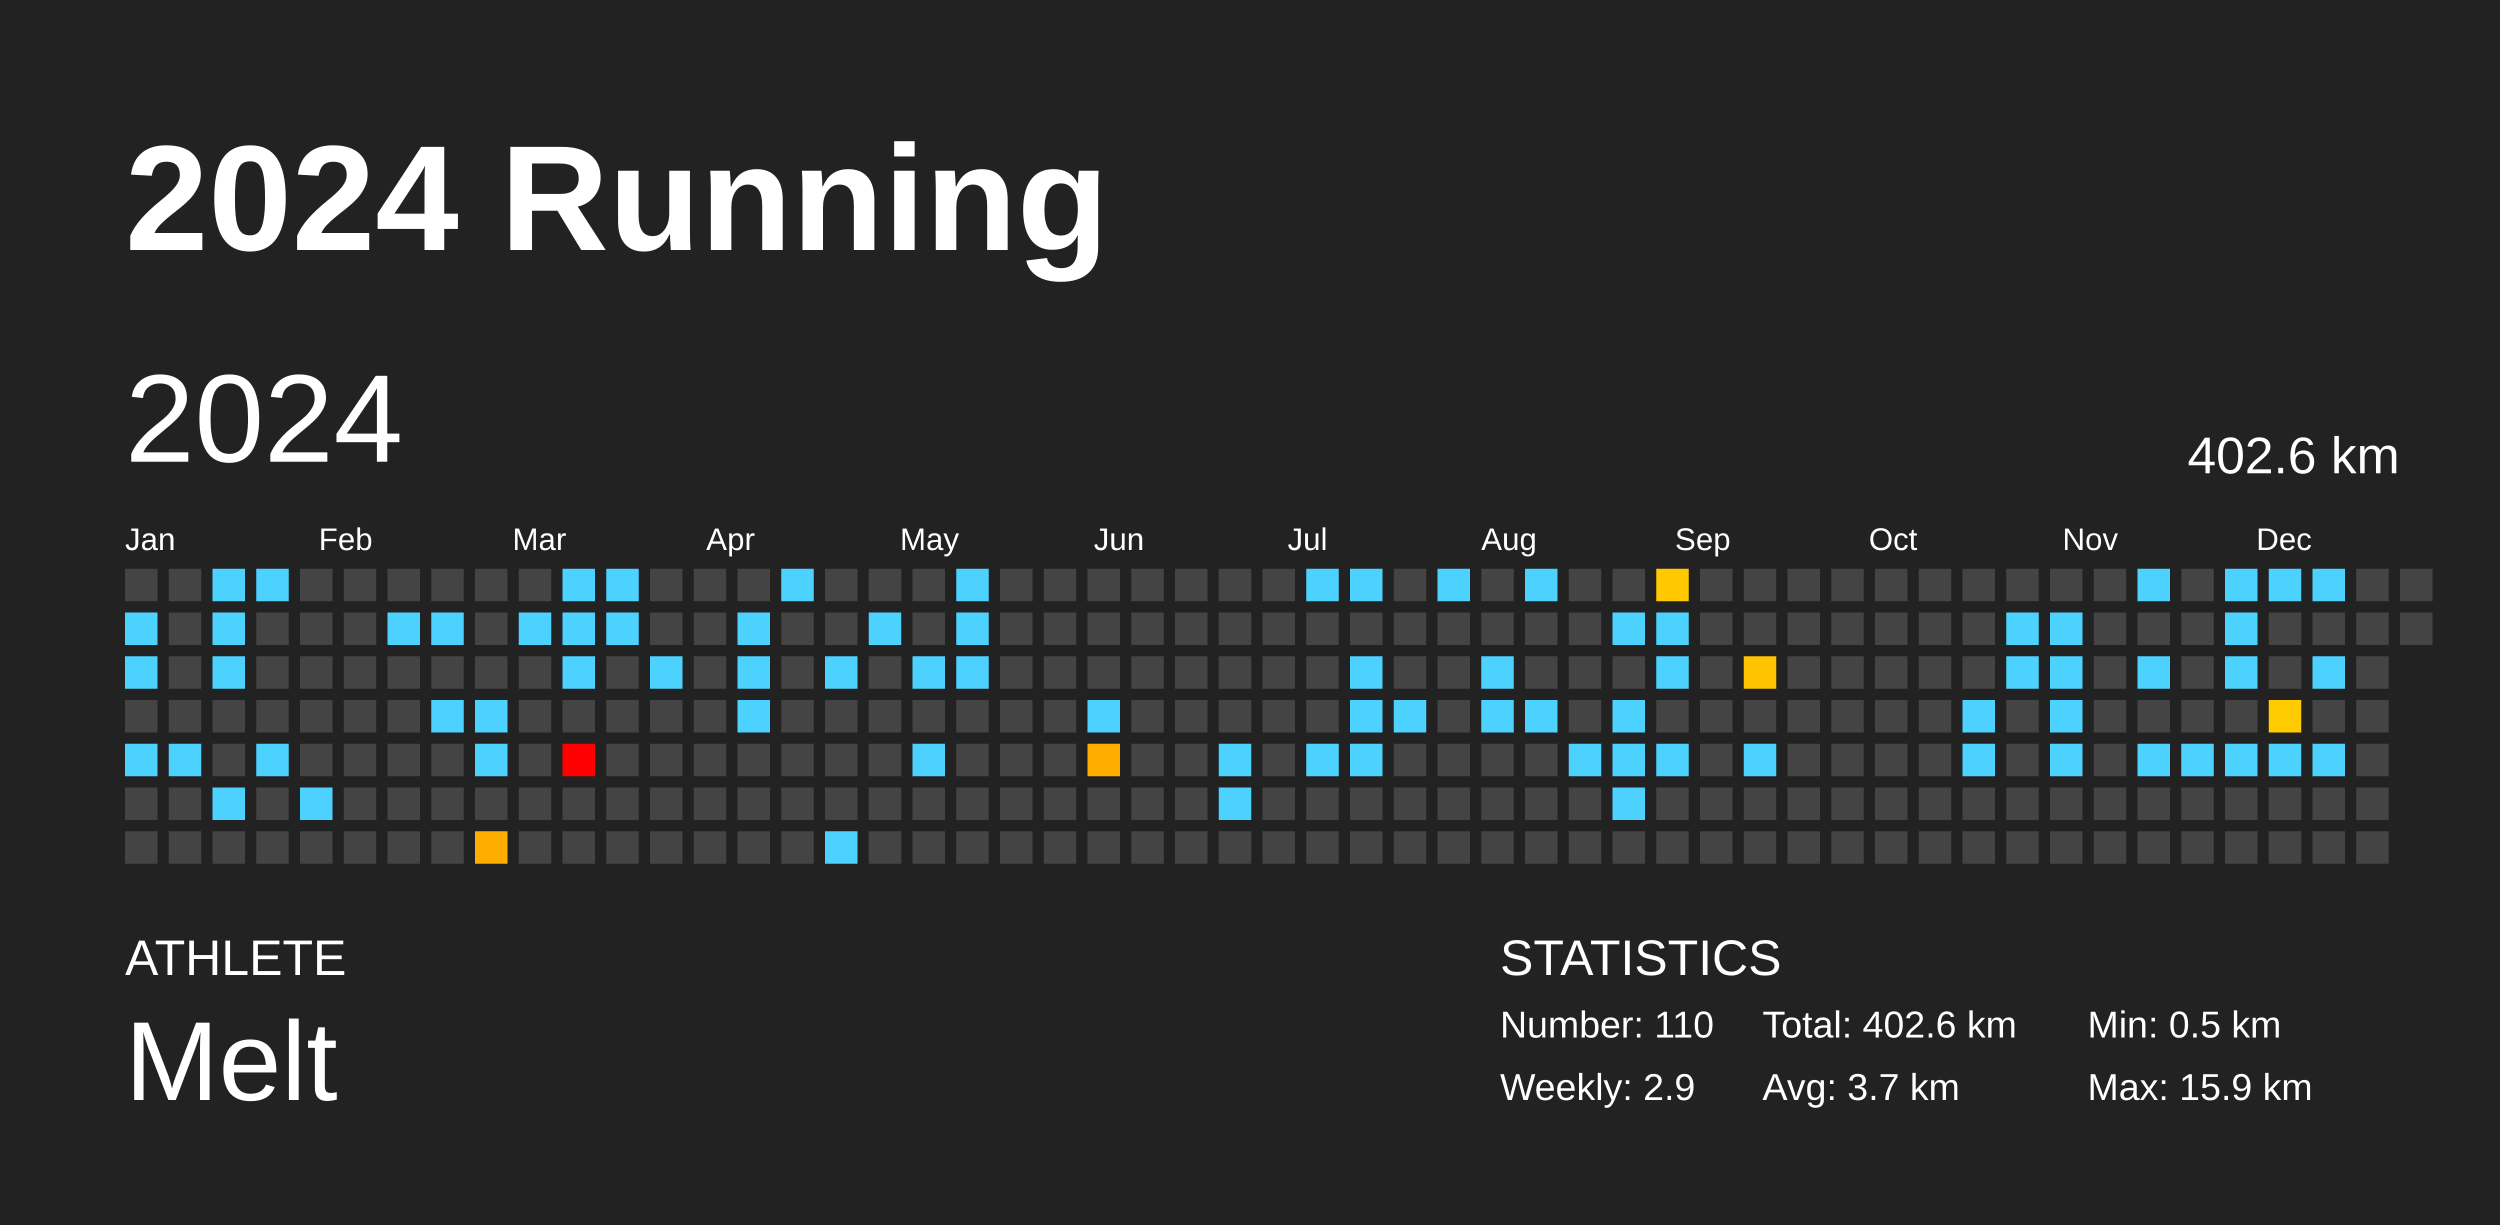
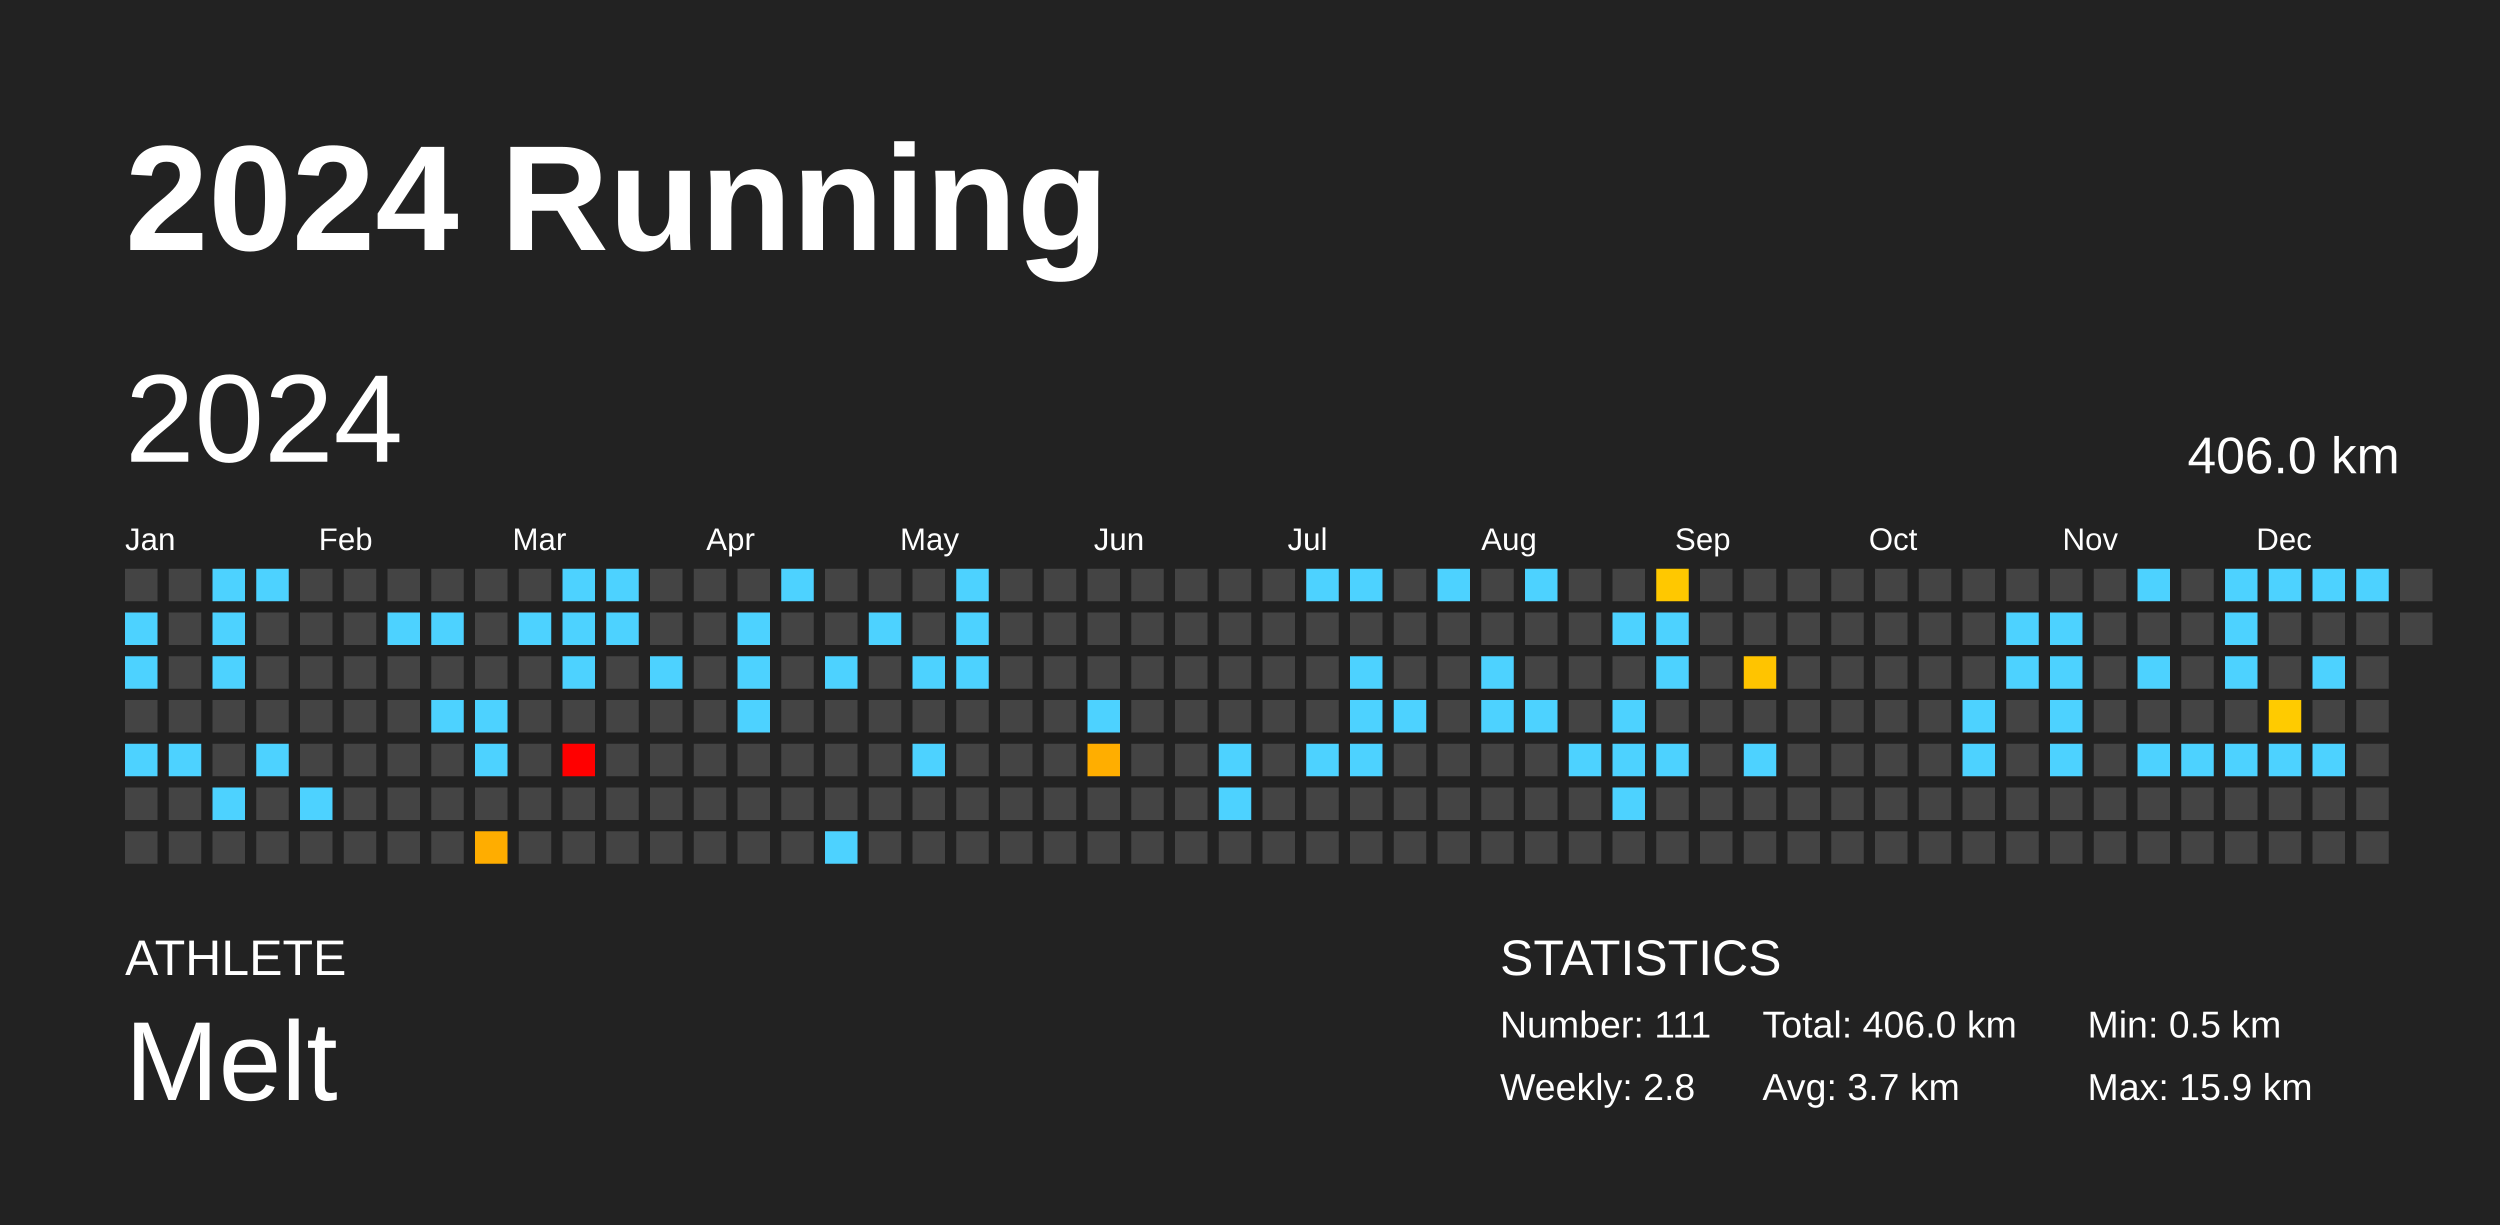
<svg xmlns="http://www.w3.org/2000/svg" baseProfile="full" height="98mm" version="1.1" viewBox="0,0,200,98" width="200mm">
  <defs />
  <rect fill="#222222" height="98" width="200" x="0" y="0" />
  <text fill="#FFFFFF" style="font-size:12px; font-family:Arial; font-weight:bold;" x="10" y="20">2024 Running</text>
  <text fill="#FFFFFF" style="font-size:4px; font-family:Arial" x="10" y="78">ATHLETE</text>
  <text fill="#FFFFFF" style="font-size:9px; font-family:Arial" x="10" y="88">Melt</text>
  <text fill="#FFFFFF" style="font-size:4px; font-family:Arial" x="120" y="78">STATISTICS</text>
-   <text fill="#FFFFFF" style="font-size:3px; font-family:Arial" x="120" y="83">Number: 110</text>
-   <text fill="#FFFFFF" style="font-size:3px; font-family:Arial" x="120" y="88">Weekly: 2.9</text>
-   <text fill="#FFFFFF" style="font-size:3px; font-family:Arial" x="141" y="83">Total: 402.6 km</text>
+   <text fill="#FFFFFF" style="font-size:3px; font-family:Arial" x="120" y="83">Number: 111</text>
+   <text fill="#FFFFFF" style="font-size:3px; font-family:Arial" x="120" y="88">Weekly: 2.8</text>
+   <text fill="#FFFFFF" style="font-size:3px; font-family:Arial" x="141" y="83">Total: 406.0 km</text>
  <text fill="#FFFFFF" style="font-size:3px; font-family:Arial" x="141" y="88">Avg: 3.7 km</text>
  <text fill="#FFFFFF" style="font-size:3px; font-family:Arial" x="167" y="83">Min: 0.5 km</text>
  <text fill="#FFFFFF" style="font-size:3px; font-family:Arial" x="167" y="88">Max: 15.9 km</text>
  <text dominant-baseline="hanging" fill="#FFFFFF" style="font-size:10.0px; font-family:Arial;" x="10" y="30">2024</text>
-   <text dominant-baseline="hanging" fill="#FFFFFF" style="font-size:4.125px; font-family:Arial;" x="175" y="35">402.6 km</text>
+   <text dominant-baseline="hanging" fill="#FFFFFF" style="font-size:4.125px; font-family:Arial;" x="175" y="35">406.0 km</text>
  <text fill="#FFFFFF" style="font-size:2.5px; font-family:Arial" x="10.0" y="44">Jan</text>
  <text fill="#FFFFFF" style="font-size:2.5px; font-family:Arial" x="25.5" y="44">Feb</text>
  <text fill="#FFFFFF" style="font-size:2.5px; font-family:Arial" x="41.0" y="44">Mar</text>
  <text fill="#FFFFFF" style="font-size:2.5px; font-family:Arial" x="56.5" y="44">Apr</text>
  <text fill="#FFFFFF" style="font-size:2.5px; font-family:Arial" x="72.0" y="44">May</text>
  <text fill="#FFFFFF" style="font-size:2.5px; font-family:Arial" x="87.5" y="44">Jun</text>
  <text fill="#FFFFFF" style="font-size:2.5px; font-family:Arial" x="103.0" y="44">Jul</text>
  <text fill="#FFFFFF" style="font-size:2.5px; font-family:Arial" x="118.5" y="44">Aug</text>
  <text fill="#FFFFFF" style="font-size:2.5px; font-family:Arial" x="134.0" y="44">Sep</text>
  <text fill="#FFFFFF" style="font-size:2.5px; font-family:Arial" x="149.5" y="44">Oct</text>
  <text fill="#FFFFFF" style="font-size:2.5px; font-family:Arial" x="165.0" y="44">Nov</text>
  <text fill="#FFFFFF" style="font-size:2.5px; font-family:Arial" x="180.5" y="44">Dec</text>
  <rect fill="#444444" height="2.6" width="2.6" x="10.0" y="45.5" />
  <rect fill="#4dd2ff" height="2.6" width="2.6" x="10.0" y="49.0" />
  <rect fill="#4dd2ff" height="2.6" width="2.6" x="10.0" y="52.5" />
  <rect fill="#444444" height="2.6" width="2.6" x="10.0" y="56.0" />
  <rect fill="#4dd2ff" height="2.6" width="2.6" x="10.0" y="59.5" />
  <rect fill="#444444" height="2.6" width="2.6" x="10.0" y="63.0" />
  <rect fill="#444444" height="2.6" width="2.6" x="10.0" y="66.5" />
  <rect fill="#444444" height="2.6" width="2.6" x="13.5" y="45.5" />
  <rect fill="#444444" height="2.6" width="2.6" x="13.5" y="49.0" />
  <rect fill="#444444" height="2.6" width="2.6" x="13.5" y="52.5" />
  <rect fill="#444444" height="2.6" width="2.6" x="13.5" y="56.0" />
  <rect fill="#4dd2ff" height="2.6" width="2.6" x="13.5" y="59.5" />
  <rect fill="#444444" height="2.6" width="2.6" x="13.5" y="63.0" />
  <rect fill="#444444" height="2.6" width="2.6" x="13.5" y="66.5" />
  <rect fill="#4dd2ff" height="2.6" width="2.6" x="17.0" y="45.5" />
  <rect fill="#4dd2ff" height="2.6" width="2.6" x="17.0" y="49.0" />
  <rect fill="#4dd2ff" height="2.6" width="2.6" x="17.0" y="52.5" />
  <rect fill="#444444" height="2.6" width="2.6" x="17.0" y="56.0" />
  <rect fill="#444444" height="2.6" width="2.6" x="17.0" y="59.5" />
  <rect fill="#4dd2ff" height="2.6" width="2.6" x="17.0" y="63.0" />
  <rect fill="#444444" height="2.6" width="2.6" x="17.0" y="66.5" />
  <rect fill="#4dd2ff" height="2.6" width="2.6" x="20.5" y="45.5" />
  <rect fill="#444444" height="2.6" width="2.6" x="20.5" y="49.0" />
  <rect fill="#444444" height="2.6" width="2.6" x="20.5" y="52.5" />
  <rect fill="#444444" height="2.6" width="2.6" x="20.5" y="56.0" />
  <rect fill="#4dd2ff" height="2.6" width="2.6" x="20.5" y="59.5" />
  <rect fill="#444444" height="2.6" width="2.6" x="20.5" y="63.0" />
  <rect fill="#444444" height="2.6" width="2.6" x="20.5" y="66.5" />
  <rect fill="#444444" height="2.6" width="2.6" x="24.0" y="45.5" />
  <rect fill="#444444" height="2.6" width="2.6" x="24.0" y="49.0" />
  <rect fill="#444444" height="2.6" width="2.6" x="24.0" y="52.5" />
  <rect fill="#444444" height="2.6" width="2.6" x="24.0" y="56.0" />
  <rect fill="#444444" height="2.6" width="2.6" x="24.0" y="59.5" />
  <rect fill="#4dd2ff" height="2.6" width="2.6" x="24.0" y="63.0" />
  <rect fill="#444444" height="2.6" width="2.6" x="24.0" y="66.5" />
  <rect fill="#444444" height="2.6" width="2.6" x="27.5" y="45.5" />
  <rect fill="#444444" height="2.6" width="2.6" x="27.5" y="49.0" />
  <rect fill="#444444" height="2.6" width="2.6" x="27.5" y="52.5" />
  <rect fill="#444444" height="2.6" width="2.6" x="27.5" y="56.0" />
  <rect fill="#444444" height="2.6" width="2.6" x="27.5" y="59.5" />
  <rect fill="#444444" height="2.6" width="2.6" x="27.5" y="63.0" />
  <rect fill="#444444" height="2.6" width="2.6" x="27.5" y="66.5" />
  <rect fill="#444444" height="2.6" width="2.6" x="31.0" y="45.5" />
  <rect fill="#4dd2ff" height="2.6" width="2.6" x="31.0" y="49.0" />
  <rect fill="#444444" height="2.6" width="2.6" x="31.0" y="52.5" />
  <rect fill="#444444" height="2.6" width="2.6" x="31.0" y="56.0" />
  <rect fill="#444444" height="2.6" width="2.6" x="31.0" y="59.5" />
  <rect fill="#444444" height="2.6" width="2.6" x="31.0" y="63.0" />
  <rect fill="#444444" height="2.6" width="2.6" x="31.0" y="66.5" />
  <rect fill="#444444" height="2.6" width="2.6" x="34.5" y="45.5" />
  <rect fill="#4dd2ff" height="2.6" width="2.6" x="34.5" y="49.0" />
  <rect fill="#444444" height="2.6" width="2.6" x="34.5" y="52.5" />
  <rect fill="#4dd2ff" height="2.6" width="2.6" x="34.5" y="56.0" />
  <rect fill="#444444" height="2.6" width="2.6" x="34.5" y="59.5" />
  <rect fill="#444444" height="2.6" width="2.6" x="34.5" y="63.0" />
  <rect fill="#444444" height="2.6" width="2.6" x="34.5" y="66.5" />
  <rect fill="#444444" height="2.6" width="2.6" x="38.0" y="45.5" />
  <rect fill="#444444" height="2.6" width="2.6" x="38.0" y="49.0" />
  <rect fill="#444444" height="2.6" width="2.6" x="38.0" y="52.5" />
  <rect fill="#4dd2ff" height="2.6" width="2.6" x="38.0" y="56.0" />
  <rect fill="#4dd2ff" height="2.6" width="2.6" x="38.0" y="59.5" />
  <rect fill="#444444" height="2.6" width="2.6" x="38.0" y="63.0" />
  <rect fill="#ffad00" height="2.6" width="2.6" x="38.0" y="66.5" />
  <rect fill="#444444" height="2.6" width="2.6" x="41.5" y="45.5" />
  <rect fill="#4dd2ff" height="2.6" width="2.6" x="41.5" y="49.0" />
  <rect fill="#444444" height="2.6" width="2.6" x="41.5" y="52.5" />
  <rect fill="#444444" height="2.6" width="2.6" x="41.5" y="56.0" />
  <rect fill="#444444" height="2.6" width="2.6" x="41.5" y="59.5" />
  <rect fill="#444444" height="2.6" width="2.6" x="41.5" y="63.0" />
  <rect fill="#444444" height="2.6" width="2.6" x="41.5" y="66.5" />
  <rect fill="#4dd2ff" height="2.6" width="2.6" x="45.0" y="45.5" />
  <rect fill="#4dd2ff" height="2.6" width="2.6" x="45.0" y="49.0" />
  <rect fill="#4dd2ff" height="2.6" width="2.6" x="45.0" y="52.5" />
  <rect fill="#444444" height="2.6" width="2.6" x="45.0" y="56.0" />
  <rect fill="red" height="2.6" width="2.6" x="45.0" y="59.5" />
  <rect fill="#444444" height="2.6" width="2.6" x="45.0" y="63.0" />
  <rect fill="#444444" height="2.6" width="2.6" x="45.0" y="66.5" />
  <rect fill="#4dd2ff" height="2.6" width="2.6" x="48.5" y="45.5" />
  <rect fill="#4dd2ff" height="2.6" width="2.6" x="48.5" y="49.0" />
  <rect fill="#444444" height="2.6" width="2.6" x="48.5" y="52.5" />
  <rect fill="#444444" height="2.6" width="2.6" x="48.5" y="56.0" />
  <rect fill="#444444" height="2.6" width="2.6" x="48.5" y="59.5" />
  <rect fill="#444444" height="2.6" width="2.6" x="48.5" y="63.0" />
  <rect fill="#444444" height="2.6" width="2.6" x="48.5" y="66.5" />
  <rect fill="#444444" height="2.6" width="2.6" x="52.0" y="45.5" />
  <rect fill="#444444" height="2.6" width="2.6" x="52.0" y="49.0" />
  <rect fill="#4dd2ff" height="2.6" width="2.6" x="52.0" y="52.5" />
  <rect fill="#444444" height="2.6" width="2.6" x="52.0" y="56.0" />
  <rect fill="#444444" height="2.6" width="2.6" x="52.0" y="59.5" />
  <rect fill="#444444" height="2.6" width="2.6" x="52.0" y="63.0" />
  <rect fill="#444444" height="2.6" width="2.6" x="52.0" y="66.5" />
  <rect fill="#444444" height="2.6" width="2.6" x="55.5" y="45.5" />
  <rect fill="#444444" height="2.6" width="2.6" x="55.5" y="49.0" />
  <rect fill="#444444" height="2.6" width="2.6" x="55.5" y="52.5" />
  <rect fill="#444444" height="2.6" width="2.6" x="55.5" y="56.0" />
  <rect fill="#444444" height="2.6" width="2.6" x="55.5" y="59.5" />
  <rect fill="#444444" height="2.6" width="2.6" x="55.5" y="63.0" />
  <rect fill="#444444" height="2.6" width="2.6" x="55.5" y="66.5" />
  <rect fill="#444444" height="2.6" width="2.6" x="59.0" y="45.5" />
  <rect fill="#4dd2ff" height="2.6" width="2.6" x="59.0" y="49.0" />
  <rect fill="#4dd2ff" height="2.6" width="2.6" x="59.0" y="52.5" />
  <rect fill="#4dd2ff" height="2.6" width="2.6" x="59.0" y="56.0" />
  <rect fill="#444444" height="2.6" width="2.6" x="59.0" y="59.5" />
  <rect fill="#444444" height="2.6" width="2.6" x="59.0" y="63.0" />
  <rect fill="#444444" height="2.6" width="2.6" x="59.0" y="66.5" />
  <rect fill="#4dd2ff" height="2.6" width="2.6" x="62.5" y="45.5" />
  <rect fill="#444444" height="2.6" width="2.6" x="62.5" y="49.0" />
  <rect fill="#444444" height="2.6" width="2.6" x="62.5" y="52.5" />
  <rect fill="#444444" height="2.6" width="2.6" x="62.5" y="56.0" />
  <rect fill="#444444" height="2.6" width="2.6" x="62.5" y="59.5" />
  <rect fill="#444444" height="2.6" width="2.6" x="62.5" y="63.0" />
  <rect fill="#444444" height="2.6" width="2.6" x="62.5" y="66.5" />
  <rect fill="#444444" height="2.6" width="2.6" x="66.0" y="45.5" />
  <rect fill="#444444" height="2.6" width="2.6" x="66.0" y="49.0" />
  <rect fill="#4dd2ff" height="2.6" width="2.6" x="66.0" y="52.5" />
  <rect fill="#444444" height="2.6" width="2.6" x="66.0" y="56.0" />
  <rect fill="#444444" height="2.6" width="2.6" x="66.0" y="59.5" />
  <rect fill="#444444" height="2.6" width="2.6" x="66.0" y="63.0" />
  <rect fill="#4dd2ff" height="2.6" width="2.6" x="66.0" y="66.5" />
  <rect fill="#444444" height="2.6" width="2.6" x="69.5" y="45.5" />
  <rect fill="#4dd2ff" height="2.6" width="2.6" x="69.5" y="49.0" />
  <rect fill="#444444" height="2.6" width="2.6" x="69.5" y="52.5" />
  <rect fill="#444444" height="2.6" width="2.6" x="69.5" y="56.0" />
  <rect fill="#444444" height="2.6" width="2.6" x="69.5" y="59.5" />
  <rect fill="#444444" height="2.6" width="2.6" x="69.5" y="63.0" />
  <rect fill="#444444" height="2.6" width="2.6" x="69.5" y="66.5" />
  <rect fill="#444444" height="2.6" width="2.6" x="73.0" y="45.5" />
  <rect fill="#444444" height="2.6" width="2.6" x="73.0" y="49.0" />
  <rect fill="#4dd2ff" height="2.6" width="2.6" x="73.0" y="52.5" />
  <rect fill="#444444" height="2.6" width="2.6" x="73.0" y="56.0" />
  <rect fill="#4dd2ff" height="2.6" width="2.6" x="73.0" y="59.5" />
  <rect fill="#444444" height="2.6" width="2.6" x="73.0" y="63.0" />
  <rect fill="#444444" height="2.6" width="2.6" x="73.0" y="66.5" />
  <rect fill="#4dd2ff" height="2.6" width="2.6" x="76.5" y="45.5" />
  <rect fill="#4dd2ff" height="2.6" width="2.6" x="76.5" y="49.0" />
  <rect fill="#4dd2ff" height="2.6" width="2.6" x="76.5" y="52.5" />
  <rect fill="#444444" height="2.6" width="2.6" x="76.5" y="56.0" />
  <rect fill="#444444" height="2.6" width="2.6" x="76.5" y="59.5" />
  <rect fill="#444444" height="2.6" width="2.6" x="76.5" y="63.0" />
  <rect fill="#444444" height="2.6" width="2.6" x="76.5" y="66.5" />
  <rect fill="#444444" height="2.6" width="2.6" x="80.0" y="45.5" />
  <rect fill="#444444" height="2.6" width="2.6" x="80.0" y="49.0" />
  <rect fill="#444444" height="2.6" width="2.6" x="80.0" y="52.5" />
  <rect fill="#444444" height="2.6" width="2.6" x="80.0" y="56.0" />
  <rect fill="#444444" height="2.6" width="2.6" x="80.0" y="59.5" />
  <rect fill="#444444" height="2.6" width="2.6" x="80.0" y="63.0" />
  <rect fill="#444444" height="2.6" width="2.6" x="80.0" y="66.5" />
  <rect fill="#444444" height="2.6" width="2.6" x="83.5" y="45.5" />
  <rect fill="#444444" height="2.6" width="2.6" x="83.5" y="49.0" />
  <rect fill="#444444" height="2.6" width="2.6" x="83.5" y="52.5" />
  <rect fill="#444444" height="2.6" width="2.6" x="83.5" y="56.0" />
  <rect fill="#444444" height="2.6" width="2.6" x="83.5" y="59.5" />
  <rect fill="#444444" height="2.6" width="2.6" x="83.5" y="63.0" />
  <rect fill="#444444" height="2.6" width="2.6" x="83.5" y="66.5" />
  <rect fill="#444444" height="2.6" width="2.6" x="87.0" y="45.5" />
  <rect fill="#444444" height="2.6" width="2.6" x="87.0" y="49.0" />
  <rect fill="#444444" height="2.6" width="2.6" x="87.0" y="52.5" />
  <rect fill="#4dd2ff" height="2.6" width="2.6" x="87.0" y="56.0" />
  <rect fill="#ffae00" height="2.6" width="2.6" x="87.0" y="59.5" />
  <rect fill="#444444" height="2.6" width="2.6" x="87.0" y="63.0" />
  <rect fill="#444444" height="2.6" width="2.6" x="87.0" y="66.5" />
  <rect fill="#444444" height="2.6" width="2.6" x="90.5" y="45.5" />
  <rect fill="#444444" height="2.6" width="2.6" x="90.5" y="49.0" />
  <rect fill="#444444" height="2.6" width="2.6" x="90.5" y="52.5" />
  <rect fill="#444444" height="2.6" width="2.6" x="90.5" y="56.0" />
  <rect fill="#444444" height="2.6" width="2.6" x="90.5" y="59.5" />
  <rect fill="#444444" height="2.6" width="2.6" x="90.5" y="63.0" />
  <rect fill="#444444" height="2.6" width="2.6" x="90.5" y="66.5" />
  <rect fill="#444444" height="2.6" width="2.6" x="94.0" y="45.5" />
  <rect fill="#444444" height="2.6" width="2.6" x="94.0" y="49.0" />
  <rect fill="#444444" height="2.6" width="2.6" x="94.0" y="52.5" />
  <rect fill="#444444" height="2.6" width="2.6" x="94.0" y="56.0" />
  <rect fill="#444444" height="2.6" width="2.6" x="94.0" y="59.5" />
  <rect fill="#444444" height="2.6" width="2.6" x="94.0" y="63.0" />
  <rect fill="#444444" height="2.6" width="2.6" x="94.0" y="66.5" />
  <rect fill="#444444" height="2.6" width="2.6" x="97.5" y="45.5" />
  <rect fill="#444444" height="2.6" width="2.6" x="97.5" y="49.0" />
  <rect fill="#444444" height="2.6" width="2.6" x="97.5" y="52.5" />
  <rect fill="#444444" height="2.6" width="2.6" x="97.5" y="56.0" />
  <rect fill="#4dd2ff" height="2.6" width="2.6" x="97.5" y="59.5" />
  <rect fill="#4dd2ff" height="2.6" width="2.6" x="97.5" y="63.0" />
  <rect fill="#444444" height="2.6" width="2.6" x="97.5" y="66.5" />
  <rect fill="#444444" height="2.6" width="2.6" x="101.0" y="45.5" />
  <rect fill="#444444" height="2.6" width="2.6" x="101.0" y="49.0" />
  <rect fill="#444444" height="2.6" width="2.6" x="101.0" y="52.5" />
  <rect fill="#444444" height="2.6" width="2.6" x="101.0" y="56.0" />
  <rect fill="#444444" height="2.6" width="2.6" x="101.0" y="59.5" />
  <rect fill="#444444" height="2.6" width="2.6" x="101.0" y="63.0" />
  <rect fill="#444444" height="2.6" width="2.6" x="101.0" y="66.5" />
  <rect fill="#4dd2ff" height="2.6" width="2.6" x="104.5" y="45.5" />
  <rect fill="#444444" height="2.6" width="2.6" x="104.5" y="49.0" />
  <rect fill="#444444" height="2.6" width="2.6" x="104.5" y="52.5" />
  <rect fill="#444444" height="2.6" width="2.6" x="104.5" y="56.0" />
  <rect fill="#4dd2ff" height="2.6" width="2.6" x="104.5" y="59.5" />
  <rect fill="#444444" height="2.6" width="2.6" x="104.5" y="63.0" />
  <rect fill="#444444" height="2.6" width="2.6" x="104.5" y="66.5" />
  <rect fill="#4dd2ff" height="2.6" width="2.6" x="108.0" y="45.5" />
  <rect fill="#444444" height="2.6" width="2.6" x="108.0" y="49.0" />
  <rect fill="#4dd2ff" height="2.6" width="2.6" x="108.0" y="52.5" />
  <rect fill="#4dd2ff" height="2.6" width="2.6" x="108.0" y="56.0" />
  <rect fill="#4dd2ff" height="2.6" width="2.6" x="108.0" y="59.5" />
  <rect fill="#444444" height="2.6" width="2.6" x="108.0" y="63.0" />
  <rect fill="#444444" height="2.6" width="2.6" x="108.0" y="66.5" />
  <rect fill="#444444" height="2.6" width="2.6" x="111.5" y="45.5" />
  <rect fill="#444444" height="2.6" width="2.6" x="111.5" y="49.0" />
  <rect fill="#444444" height="2.6" width="2.6" x="111.5" y="52.5" />
  <rect fill="#4dd2ff" height="2.6" width="2.6" x="111.5" y="56.0" />
  <rect fill="#444444" height="2.6" width="2.6" x="111.5" y="59.5" />
  <rect fill="#444444" height="2.6" width="2.6" x="111.5" y="63.0" />
  <rect fill="#444444" height="2.6" width="2.6" x="111.5" y="66.5" />
  <rect fill="#4dd2ff" height="2.6" width="2.6" x="115.0" y="45.5" />
  <rect fill="#444444" height="2.6" width="2.6" x="115.0" y="49.0" />
  <rect fill="#444444" height="2.6" width="2.6" x="115.0" y="52.5" />
  <rect fill="#444444" height="2.6" width="2.6" x="115.0" y="56.0" />
  <rect fill="#444444" height="2.6" width="2.6" x="115.0" y="59.5" />
  <rect fill="#444444" height="2.6" width="2.6" x="115.0" y="63.0" />
  <rect fill="#444444" height="2.6" width="2.6" x="115.0" y="66.5" />
  <rect fill="#444444" height="2.6" width="2.6" x="118.5" y="45.5" />
  <rect fill="#444444" height="2.6" width="2.6" x="118.5" y="49.0" />
  <rect fill="#4dd2ff" height="2.6" width="2.6" x="118.5" y="52.5" />
  <rect fill="#4dd2ff" height="2.6" width="2.6" x="118.5" y="56.0" />
  <rect fill="#444444" height="2.6" width="2.6" x="118.5" y="59.5" />
  <rect fill="#444444" height="2.6" width="2.6" x="118.5" y="63.0" />
  <rect fill="#444444" height="2.6" width="2.6" x="118.5" y="66.5" />
  <rect fill="#4dd2ff" height="2.6" width="2.6" x="122.0" y="45.5" />
  <rect fill="#444444" height="2.6" width="2.6" x="122.0" y="49.0" />
  <rect fill="#444444" height="2.6" width="2.6" x="122.0" y="52.5" />
  <rect fill="#4dd2ff" height="2.6" width="2.6" x="122.0" y="56.0" />
  <rect fill="#444444" height="2.6" width="2.6" x="122.0" y="59.5" />
  <rect fill="#444444" height="2.6" width="2.6" x="122.0" y="63.0" />
  <rect fill="#444444" height="2.6" width="2.6" x="122.0" y="66.5" />
  <rect fill="#444444" height="2.6" width="2.6" x="125.5" y="45.5" />
  <rect fill="#444444" height="2.6" width="2.6" x="125.5" y="49.0" />
  <rect fill="#444444" height="2.6" width="2.6" x="125.5" y="52.5" />
  <rect fill="#444444" height="2.6" width="2.6" x="125.5" y="56.0" />
  <rect fill="#4dd2ff" height="2.6" width="2.6" x="125.5" y="59.5" />
  <rect fill="#444444" height="2.6" width="2.6" x="125.5" y="63.0" />
  <rect fill="#444444" height="2.6" width="2.6" x="125.5" y="66.5" />
  <rect fill="#444444" height="2.6" width="2.6" x="129.0" y="45.5" />
  <rect fill="#4dd2ff" height="2.6" width="2.6" x="129.0" y="49.0" />
  <rect fill="#444444" height="2.6" width="2.6" x="129.0" y="52.5" />
  <rect fill="#4dd2ff" height="2.6" width="2.6" x="129.0" y="56.0" />
  <rect fill="#4dd2ff" height="2.6" width="2.6" x="129.0" y="59.5" />
  <rect fill="#4dd2ff" height="2.6" width="2.6" x="129.0" y="63.0" />
  <rect fill="#444444" height="2.6" width="2.6" x="129.0" y="66.5" />
  <rect fill="#ffc800" height="2.6" width="2.6" x="132.5" y="45.5" />
  <rect fill="#4dd2ff" height="2.6" width="2.6" x="132.5" y="49.0" />
  <rect fill="#4dd2ff" height="2.6" width="2.6" x="132.5" y="52.5" />
  <rect fill="#444444" height="2.6" width="2.6" x="132.5" y="56.0" />
  <rect fill="#4dd2ff" height="2.6" width="2.6" x="132.5" y="59.5" />
  <rect fill="#444444" height="2.6" width="2.6" x="132.5" y="63.0" />
  <rect fill="#444444" height="2.6" width="2.6" x="132.5" y="66.5" />
  <rect fill="#444444" height="2.6" width="2.6" x="136.0" y="45.5" />
  <rect fill="#444444" height="2.6" width="2.6" x="136.0" y="49.0" />
  <rect fill="#444444" height="2.6" width="2.6" x="136.0" y="52.5" />
  <rect fill="#444444" height="2.6" width="2.6" x="136.0" y="56.0" />
  <rect fill="#444444" height="2.6" width="2.6" x="136.0" y="59.5" />
  <rect fill="#444444" height="2.6" width="2.6" x="136.0" y="63.0" />
  <rect fill="#444444" height="2.6" width="2.6" x="136.0" y="66.5" />
  <rect fill="#444444" height="2.6" width="2.6" x="139.5" y="45.5" />
  <rect fill="#444444" height="2.6" width="2.6" x="139.5" y="49.0" />
  <rect fill="#ffc400" height="2.6" width="2.6" x="139.5" y="52.5" />
  <rect fill="#444444" height="2.6" width="2.6" x="139.5" y="56.0" />
  <rect fill="#4dd2ff" height="2.6" width="2.6" x="139.5" y="59.5" />
  <rect fill="#444444" height="2.6" width="2.6" x="139.5" y="63.0" />
  <rect fill="#444444" height="2.6" width="2.6" x="139.5" y="66.5" />
  <rect fill="#444444" height="2.6" width="2.6" x="143.0" y="45.5" />
  <rect fill="#444444" height="2.6" width="2.6" x="143.0" y="49.0" />
  <rect fill="#444444" height="2.6" width="2.6" x="143.0" y="52.5" />
  <rect fill="#444444" height="2.6" width="2.6" x="143.0" y="56.0" />
  <rect fill="#444444" height="2.6" width="2.6" x="143.0" y="59.5" />
  <rect fill="#444444" height="2.6" width="2.6" x="143.0" y="63.0" />
  <rect fill="#444444" height="2.6" width="2.6" x="143.0" y="66.5" />
  <rect fill="#444444" height="2.6" width="2.6" x="146.5" y="45.5" />
  <rect fill="#444444" height="2.6" width="2.6" x="146.5" y="49.0" />
  <rect fill="#444444" height="2.6" width="2.6" x="146.5" y="52.5" />
  <rect fill="#444444" height="2.6" width="2.6" x="146.5" y="56.0" />
  <rect fill="#444444" height="2.6" width="2.6" x="146.5" y="59.5" />
  <rect fill="#444444" height="2.6" width="2.6" x="146.5" y="63.0" />
  <rect fill="#444444" height="2.6" width="2.6" x="146.5" y="66.5" />
  <rect fill="#444444" height="2.6" width="2.6" x="150.0" y="45.5" />
  <rect fill="#444444" height="2.6" width="2.6" x="150.0" y="49.0" />
  <rect fill="#444444" height="2.6" width="2.6" x="150.0" y="52.5" />
  <rect fill="#444444" height="2.6" width="2.6" x="150.0" y="56.0" />
  <rect fill="#444444" height="2.6" width="2.6" x="150.0" y="59.5" />
  <rect fill="#444444" height="2.6" width="2.6" x="150.0" y="63.0" />
  <rect fill="#444444" height="2.6" width="2.6" x="150.0" y="66.5" />
  <rect fill="#444444" height="2.6" width="2.6" x="153.5" y="45.5" />
  <rect fill="#444444" height="2.6" width="2.6" x="153.5" y="49.0" />
  <rect fill="#444444" height="2.6" width="2.6" x="153.5" y="52.5" />
  <rect fill="#444444" height="2.6" width="2.6" x="153.5" y="56.0" />
  <rect fill="#444444" height="2.6" width="2.6" x="153.5" y="59.5" />
  <rect fill="#444444" height="2.6" width="2.6" x="153.5" y="63.0" />
  <rect fill="#444444" height="2.6" width="2.6" x="153.5" y="66.5" />
  <rect fill="#444444" height="2.6" width="2.6" x="157.0" y="45.5" />
  <rect fill="#444444" height="2.6" width="2.6" x="157.0" y="49.0" />
  <rect fill="#444444" height="2.6" width="2.6" x="157.0" y="52.5" />
  <rect fill="#4dd2ff" height="2.6" width="2.6" x="157.0" y="56.0" />
  <rect fill="#4dd2ff" height="2.6" width="2.6" x="157.0" y="59.5" />
  <rect fill="#444444" height="2.6" width="2.6" x="157.0" y="63.0" />
  <rect fill="#444444" height="2.6" width="2.6" x="157.0" y="66.5" />
  <rect fill="#444444" height="2.6" width="2.6" x="160.5" y="45.5" />
  <rect fill="#4dd2ff" height="2.6" width="2.6" x="160.5" y="49.0" />
  <rect fill="#4dd2ff" height="2.6" width="2.6" x="160.5" y="52.5" />
  <rect fill="#444444" height="2.6" width="2.6" x="160.5" y="56.0" />
  <rect fill="#444444" height="2.6" width="2.6" x="160.5" y="59.5" />
  <rect fill="#444444" height="2.6" width="2.6" x="160.5" y="63.0" />
  <rect fill="#444444" height="2.6" width="2.6" x="160.5" y="66.5" />
  <rect fill="#444444" height="2.6" width="2.6" x="164.0" y="45.5" />
  <rect fill="#4dd2ff" height="2.6" width="2.6" x="164.0" y="49.0" />
  <rect fill="#4dd2ff" height="2.6" width="2.6" x="164.0" y="52.5" />
  <rect fill="#4dd2ff" height="2.6" width="2.6" x="164.0" y="56.0" />
  <rect fill="#4dd2ff" height="2.6" width="2.6" x="164.0" y="59.5" />
  <rect fill="#444444" height="2.6" width="2.6" x="164.0" y="63.0" />
  <rect fill="#444444" height="2.6" width="2.6" x="164.0" y="66.5" />
  <rect fill="#444444" height="2.6" width="2.6" x="167.5" y="45.5" />
  <rect fill="#444444" height="2.6" width="2.6" x="167.5" y="49.0" />
  <rect fill="#444444" height="2.6" width="2.6" x="167.5" y="52.5" />
  <rect fill="#444444" height="2.6" width="2.6" x="167.5" y="56.0" />
  <rect fill="#444444" height="2.6" width="2.6" x="167.5" y="59.5" />
  <rect fill="#444444" height="2.6" width="2.6" x="167.5" y="63.0" />
  <rect fill="#444444" height="2.6" width="2.6" x="167.5" y="66.5" />
  <rect fill="#4dd2ff" height="2.6" width="2.6" x="171.0" y="45.5" />
  <rect fill="#444444" height="2.6" width="2.6" x="171.0" y="49.0" />
  <rect fill="#4dd2ff" height="2.6" width="2.6" x="171.0" y="52.5" />
  <rect fill="#444444" height="2.6" width="2.6" x="171.0" y="56.0" />
  <rect fill="#4dd2ff" height="2.6" width="2.6" x="171.0" y="59.5" />
  <rect fill="#444444" height="2.6" width="2.6" x="171.0" y="63.0" />
  <rect fill="#444444" height="2.6" width="2.6" x="171.0" y="66.5" />
  <rect fill="#444444" height="2.6" width="2.6" x="174.5" y="45.5" />
  <rect fill="#444444" height="2.6" width="2.6" x="174.5" y="49.0" />
  <rect fill="#444444" height="2.6" width="2.6" x="174.5" y="52.5" />
  <rect fill="#444444" height="2.6" width="2.6" x="174.5" y="56.0" />
  <rect fill="#4dd2ff" height="2.6" width="2.6" x="174.5" y="59.5" />
  <rect fill="#444444" height="2.6" width="2.6" x="174.5" y="63.0" />
  <rect fill="#444444" height="2.6" width="2.6" x="174.5" y="66.5" />
  <rect fill="#4dd2ff" height="2.6" width="2.6" x="178.0" y="45.5" />
  <rect fill="#4dd2ff" height="2.6" width="2.6" x="178.0" y="49.0" />
  <rect fill="#4dd2ff" height="2.6" width="2.6" x="178.0" y="52.5" />
  <rect fill="#444444" height="2.6" width="2.6" x="178.0" y="56.0" />
  <rect fill="#4dd2ff" height="2.6" width="2.6" x="178.0" y="59.5" />
  <rect fill="#444444" height="2.6" width="2.6" x="178.0" y="63.0" />
  <rect fill="#444444" height="2.6" width="2.6" x="178.0" y="66.5" />
  <rect fill="#4dd2ff" height="2.6" width="2.6" x="181.5" y="45.5" />
  <rect fill="#444444" height="2.6" width="2.6" x="181.5" y="49.0" />
  <rect fill="#444444" height="2.6" width="2.6" x="181.5" y="52.5" />
  <rect fill="#ffcb00" height="2.6" width="2.6" x="181.5" y="56.0" />
  <rect fill="#4dd2ff" height="2.6" width="2.6" x="181.5" y="59.5" />
  <rect fill="#444444" height="2.6" width="2.6" x="181.5" y="63.0" />
  <rect fill="#444444" height="2.6" width="2.6" x="181.5" y="66.5" />
  <rect fill="#4dd2ff" height="2.6" width="2.6" x="185.0" y="45.5" />
  <rect fill="#444444" height="2.6" width="2.6" x="185.0" y="49.0" />
  <rect fill="#4dd2ff" height="2.6" width="2.6" x="185.0" y="52.5" />
  <rect fill="#444444" height="2.6" width="2.6" x="185.0" y="56.0" />
  <rect fill="#4dd2ff" height="2.6" width="2.6" x="185.0" y="59.5" />
  <rect fill="#444444" height="2.6" width="2.6" x="185.0" y="63.0" />
  <rect fill="#444444" height="2.6" width="2.6" x="185.0" y="66.5" />
-   <rect fill="#444444" height="2.6" width="2.6" x="188.5" y="45.5" />
+   <rect fill="#4dd2ff" height="2.6" width="2.6" x="188.5" y="45.5" />
  <rect fill="#444444" height="2.6" width="2.6" x="188.5" y="49.0" />
  <rect fill="#444444" height="2.6" width="2.6" x="188.5" y="52.5" />
  <rect fill="#444444" height="2.6" width="2.6" x="188.5" y="56.0" />
  <rect fill="#444444" height="2.6" width="2.6" x="188.5" y="59.5" />
  <rect fill="#444444" height="2.6" width="2.6" x="188.5" y="63.0" />
  <rect fill="#444444" height="2.6" width="2.6" x="188.5" y="66.5" />
  <rect fill="#444444" height="2.6" width="2.6" x="192.0" y="45.5" />
  <rect fill="#444444" height="2.6" width="2.6" x="192.0" y="49.0" />
</svg>
